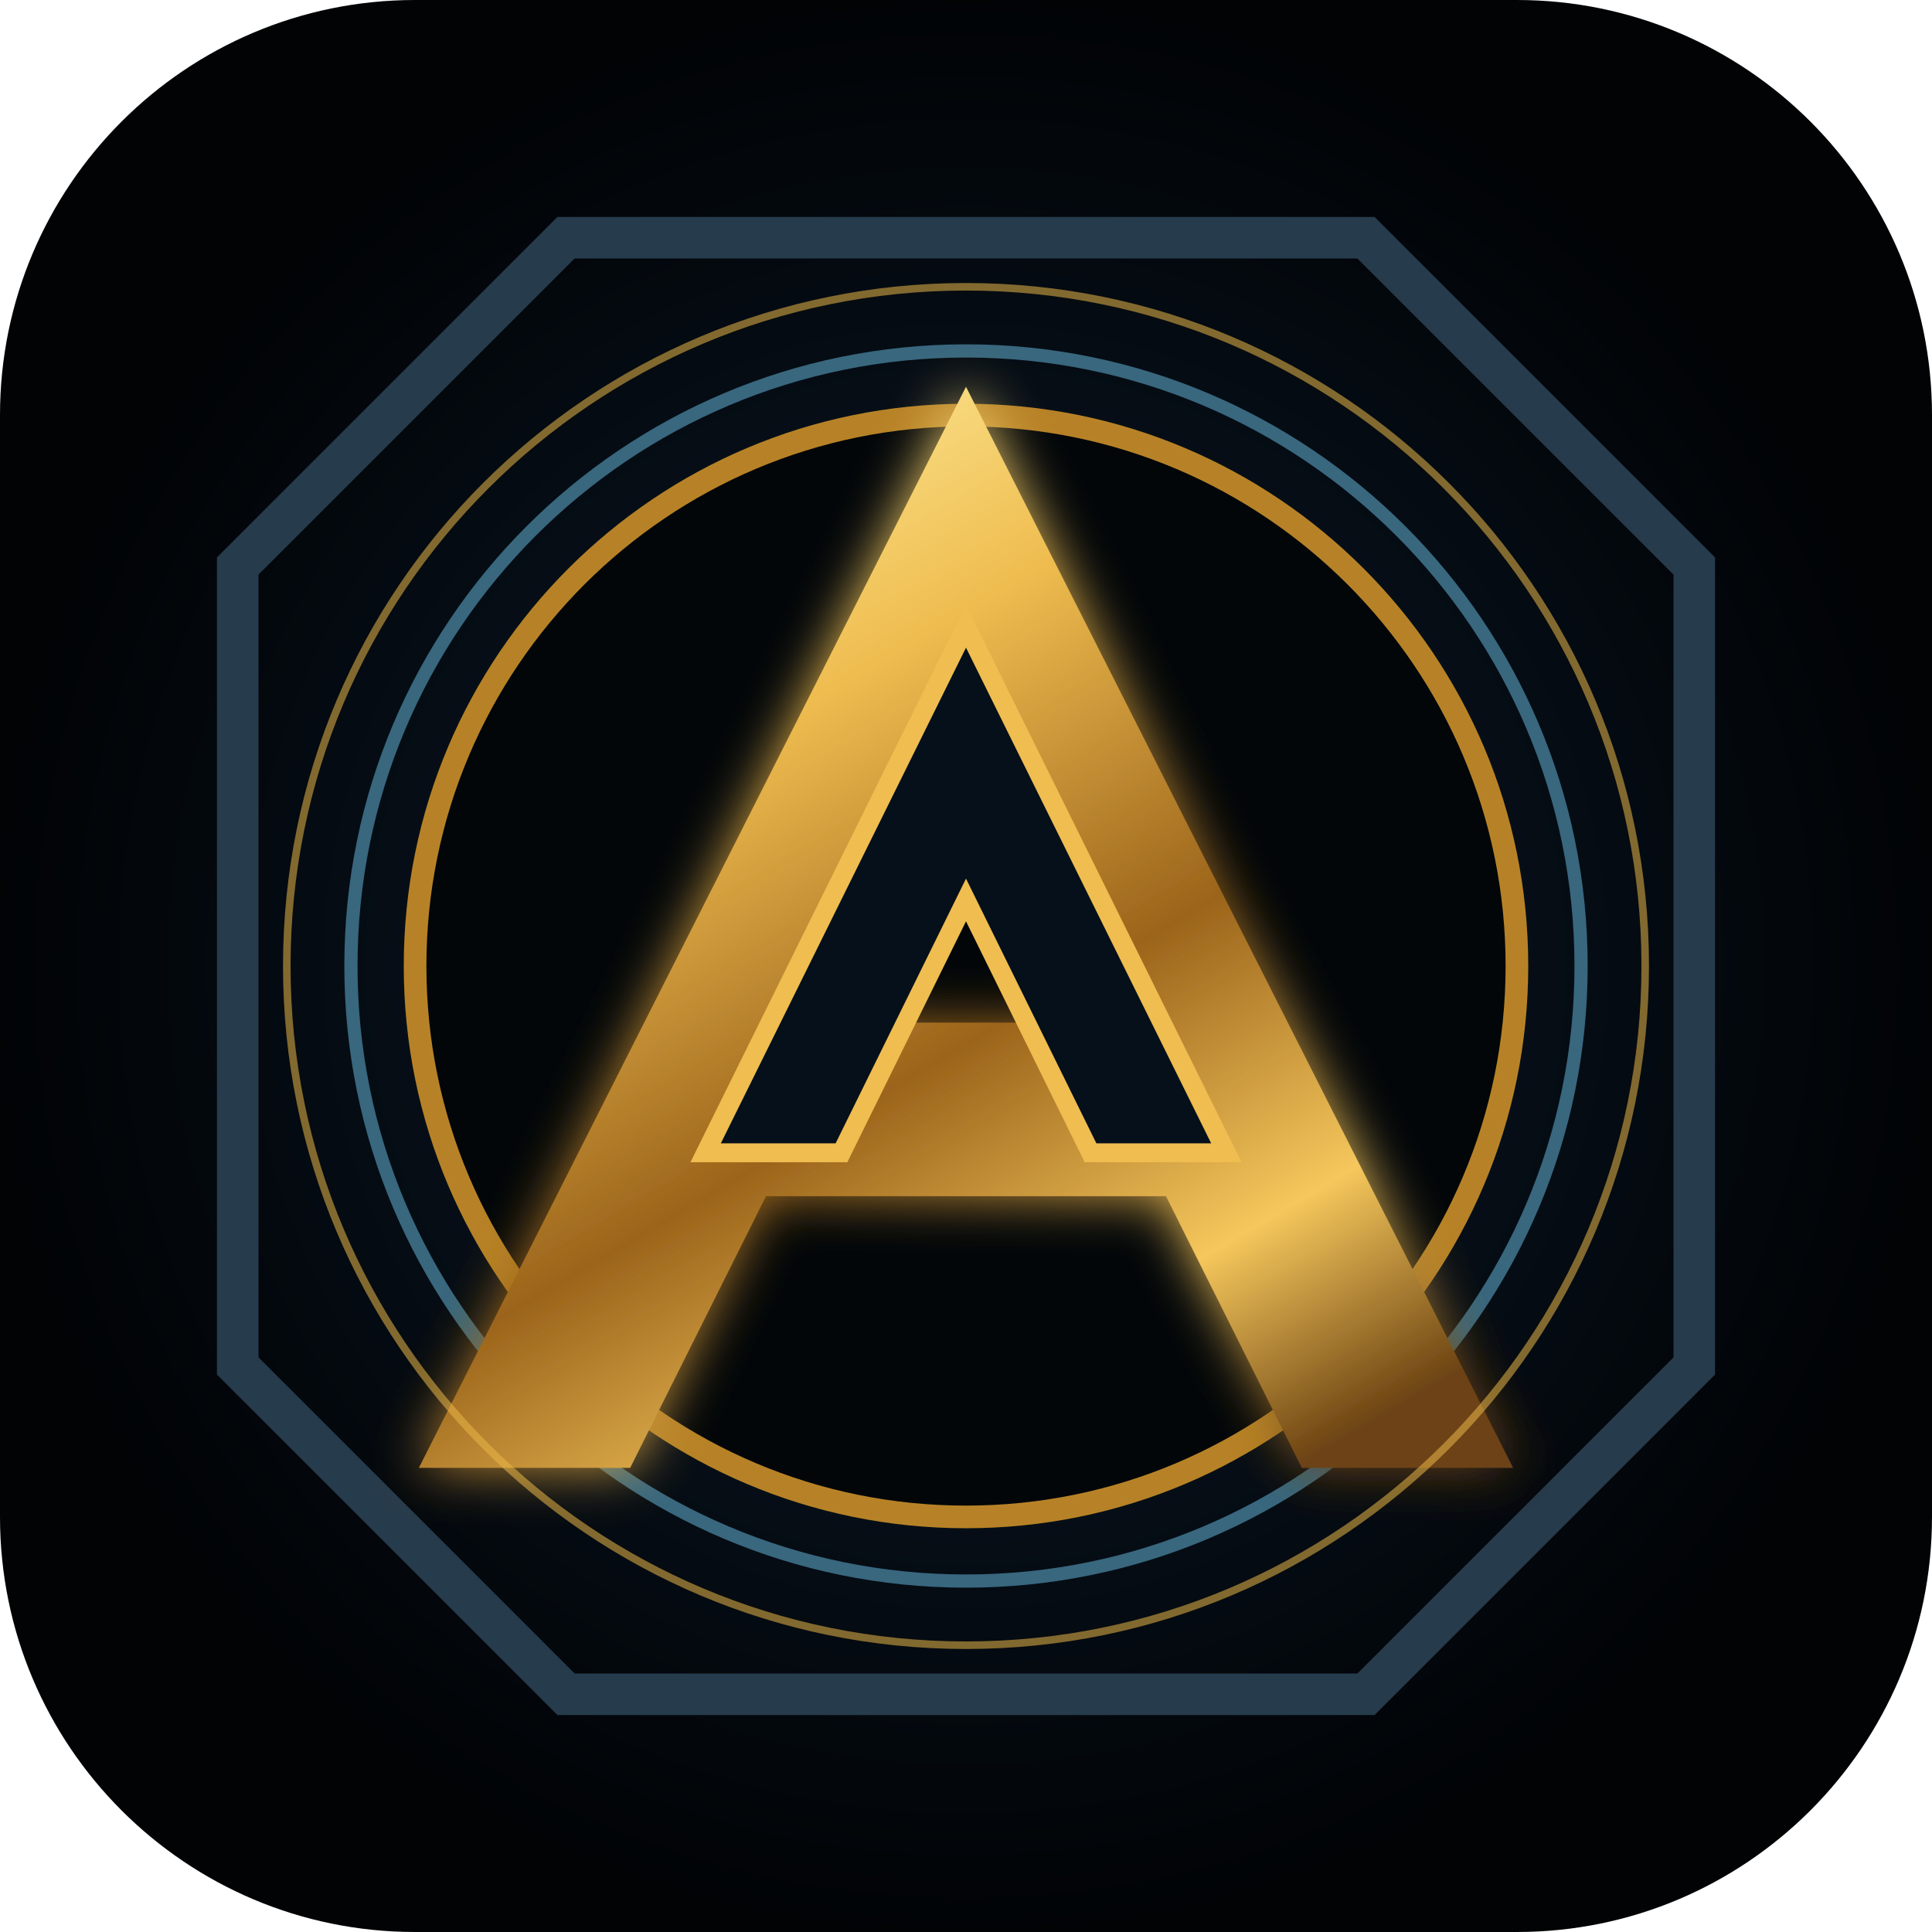
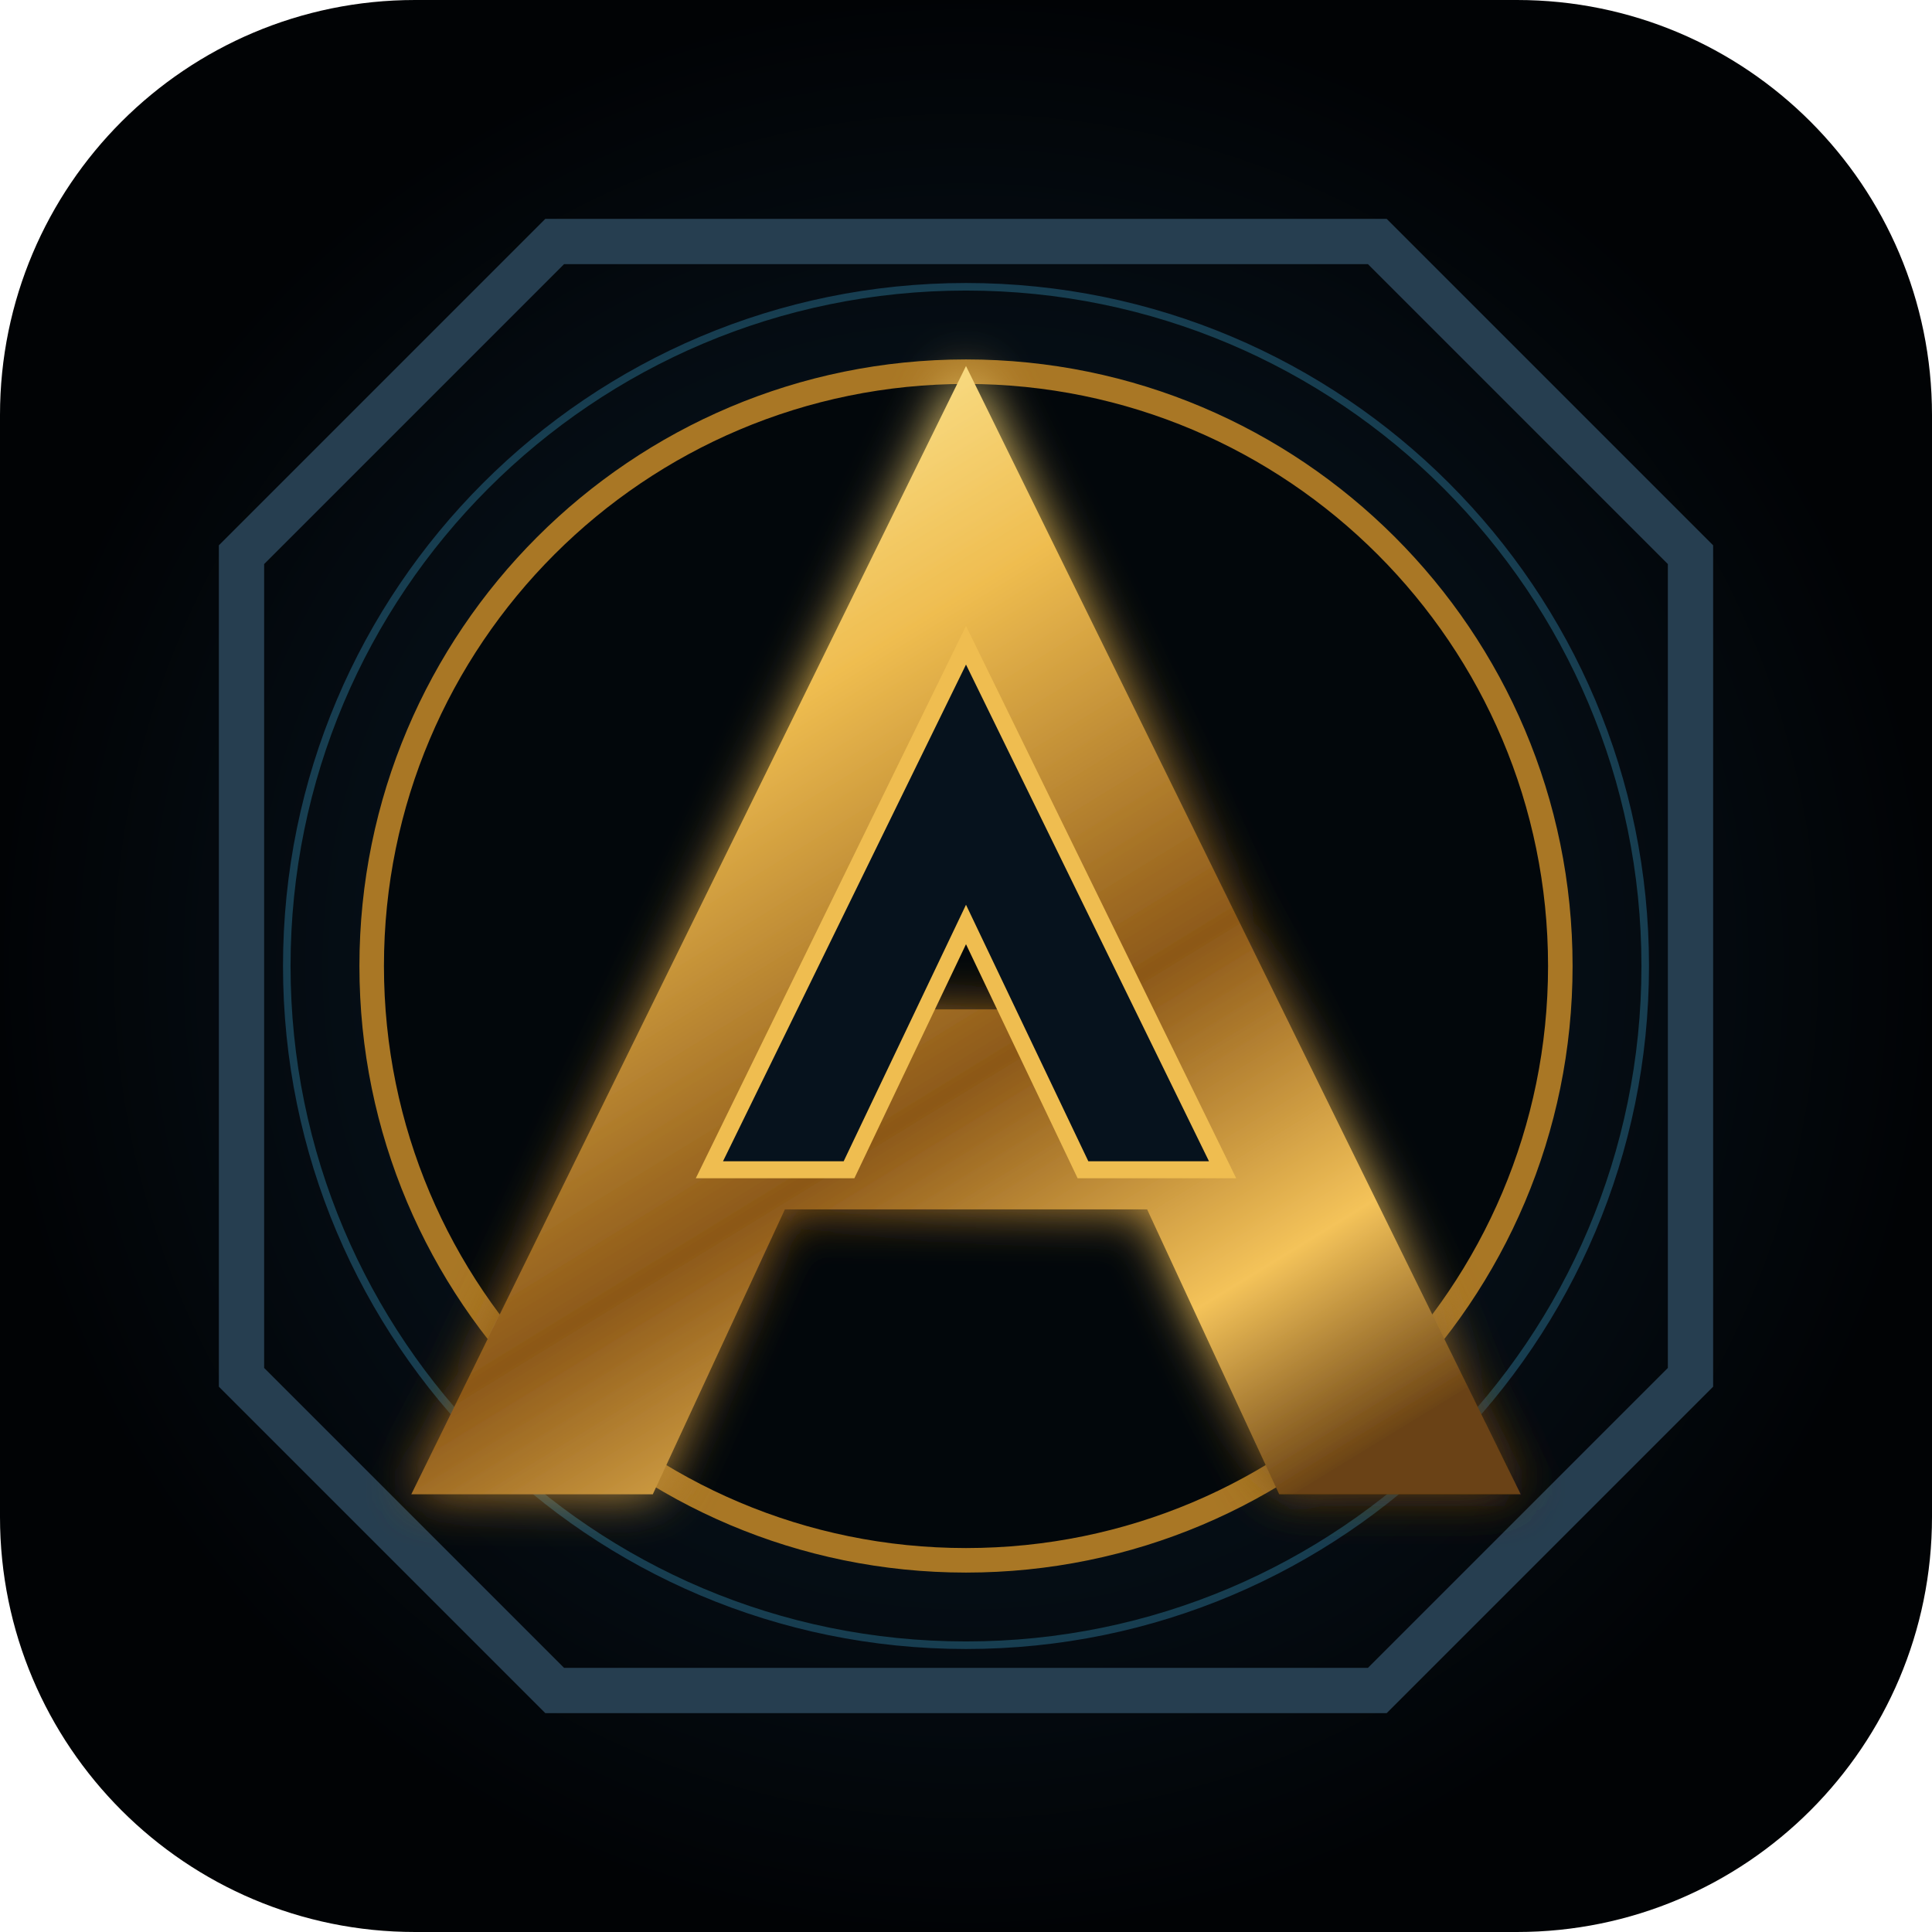
<svg xmlns="http://www.w3.org/2000/svg" viewBox="0 0 1024 1024">
  <defs>
    <radialGradient id="bg">
-       <stop stop-color="#18344b" />
-       <stop offset=".48" stop-color="#07101a" />
+       <stop stop-color="#173a55" />
+       <stop offset=".5" stop-color="#07111a" />
      <stop offset="1" stop-color="#010305" />
    </radialGradient>
-     <linearGradient id="g" x1=".2" y1="0" x2=".8" y2="1">
-       <stop stop-color="#fff1a3" />
+     <linearGradient id="gold" x1=".2" y1="0" x2=".8" y2="1">
+       <stop stop-color="#fff2a9" />
      <stop offset=".28" stop-color="#efbd50" />
-       <stop offset=".58" stop-color="#9b641b" />
-       <stop offset=".82" stop-color="#f5c75c" />
-       <stop offset="1" stop-color="#6c4312" />
+       <stop offset=".6" stop-color="#8c5818" />
+       <stop offset=".84" stop-color="#f4c35a" />
+       <stop offset="1" stop-color="#6b4314" />
    </linearGradient>
-     <filter id="x">
-       <feGaussianBlur stdDeviation="14" result="b" />
+     <filter id="glow">
+       <feGaussianBlur stdDeviation="13" result="b" />
      <feMerge>
        <feMergeNode in="b" />
        <feMergeNode in="SourceGraphic" />
      </feMerge>
    </filter>
  </defs>
  <rect width="1024" height="1024" rx="220" fill="url(#bg)" />
-   <path d="M126 300 300 126h424l174 174v424L724 898H300L126 724Z" fill="none" stroke="#263b4c" stroke-width="22" />
-   <circle cx="512" cy="512" r="326" fill="none" stroke="#38677e" stroke-width="7" />
-   <circle cx="512" cy="512" r="292" fill="#020609" stroke="#b78227" stroke-width="12" />
-   <path d="M512 205 222 778h112l72-144h212l72 144h112L512 205Zm0 207 63 130H449l63-130Z" fill="url(#g)" filter="url(#x)" />
-   <path d="M512 332 374 611h72l66-134 66 134h72L512 332Z" fill="#06101a" stroke="#efbd50" stroke-width="10" />
-   <circle cx="512" cy="512" r="360" fill="none" stroke="#e9b747" stroke-width="4" opacity=".55" />
+   <path d="M128 294 294 128h436l166 166v436L730 896H294L128 730Z" fill="none" stroke="#263e50" stroke-width="24" />
+   <circle cx="512" cy="512" r="315" fill="#02070b" stroke="#a97725" stroke-width="13" />
+   <circle cx="512" cy="512" r="360" fill="none" stroke="#43bff0" stroke-width="4" opacity=".28" />
+   <path d="M512 194 218 792h128l70-151h192l70 151h128L512 194Zm0 215 58 126H454l58-126Z" fill="url(#gold)" filter="url(#glow)" />
+   <path d="M512 342 376 620h74l62-130 62 130h74L512 342Z" fill="#06121d" stroke="#efbd50" stroke-width="9" />
</svg>
